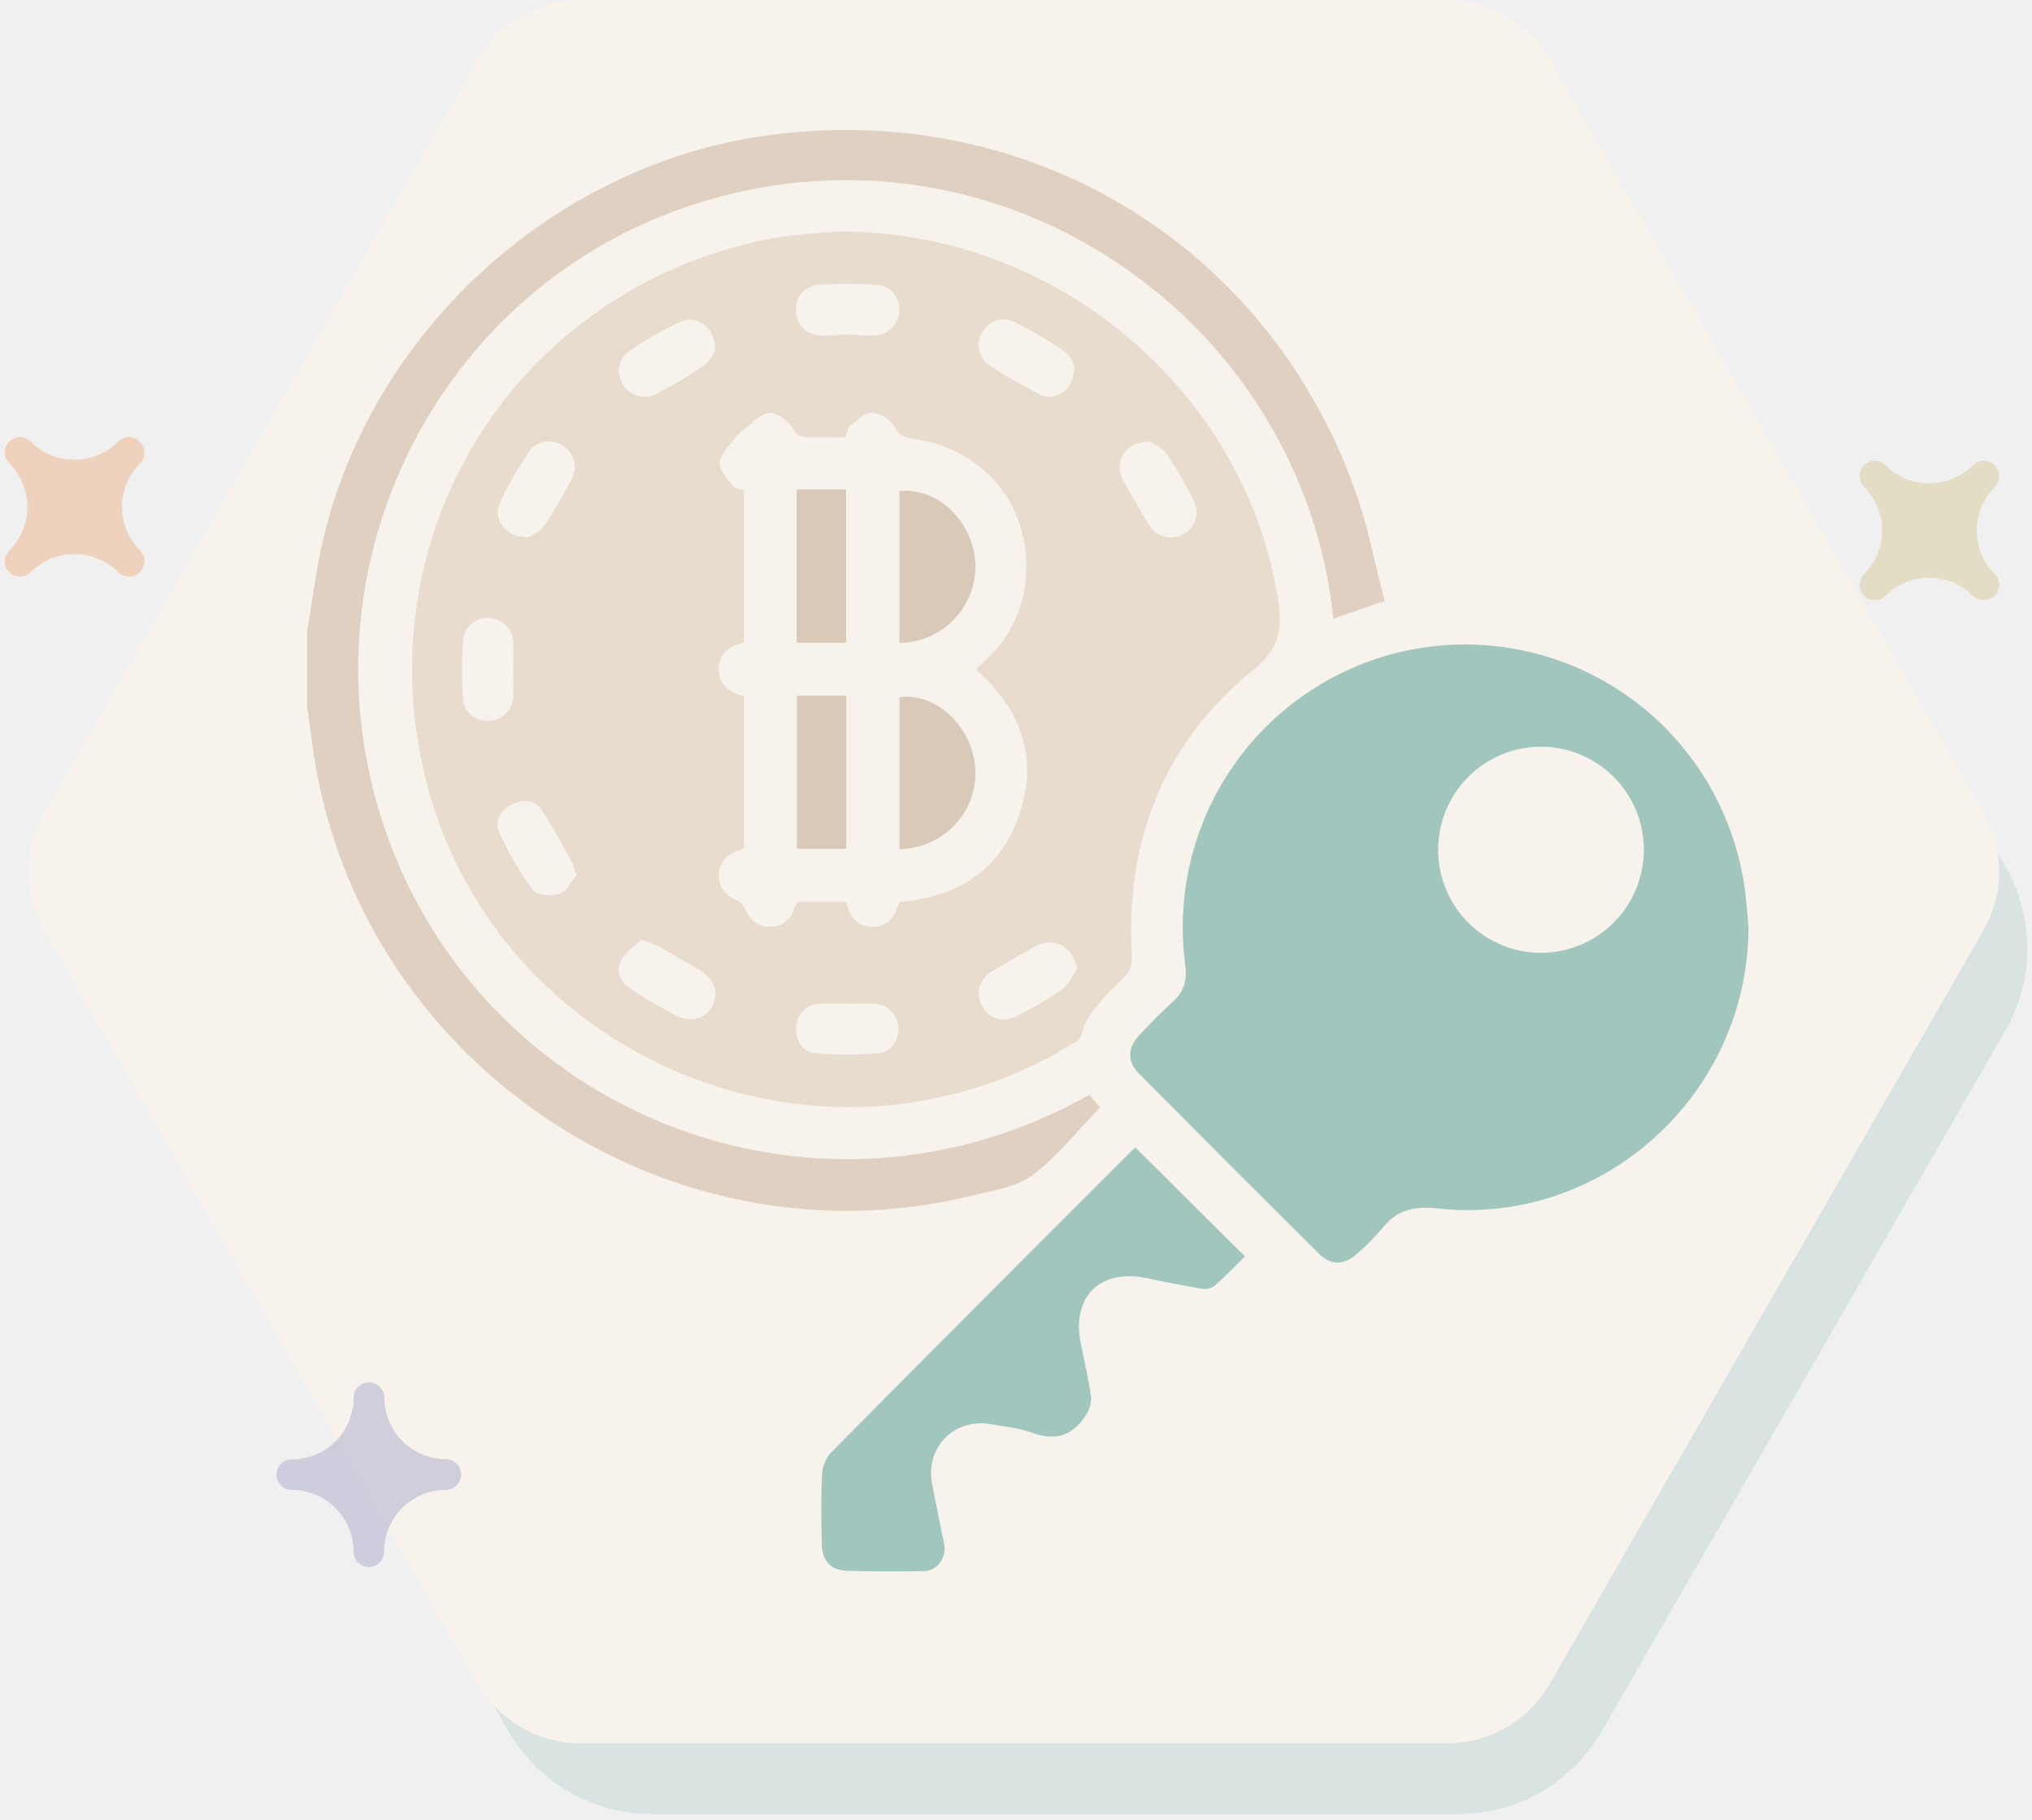
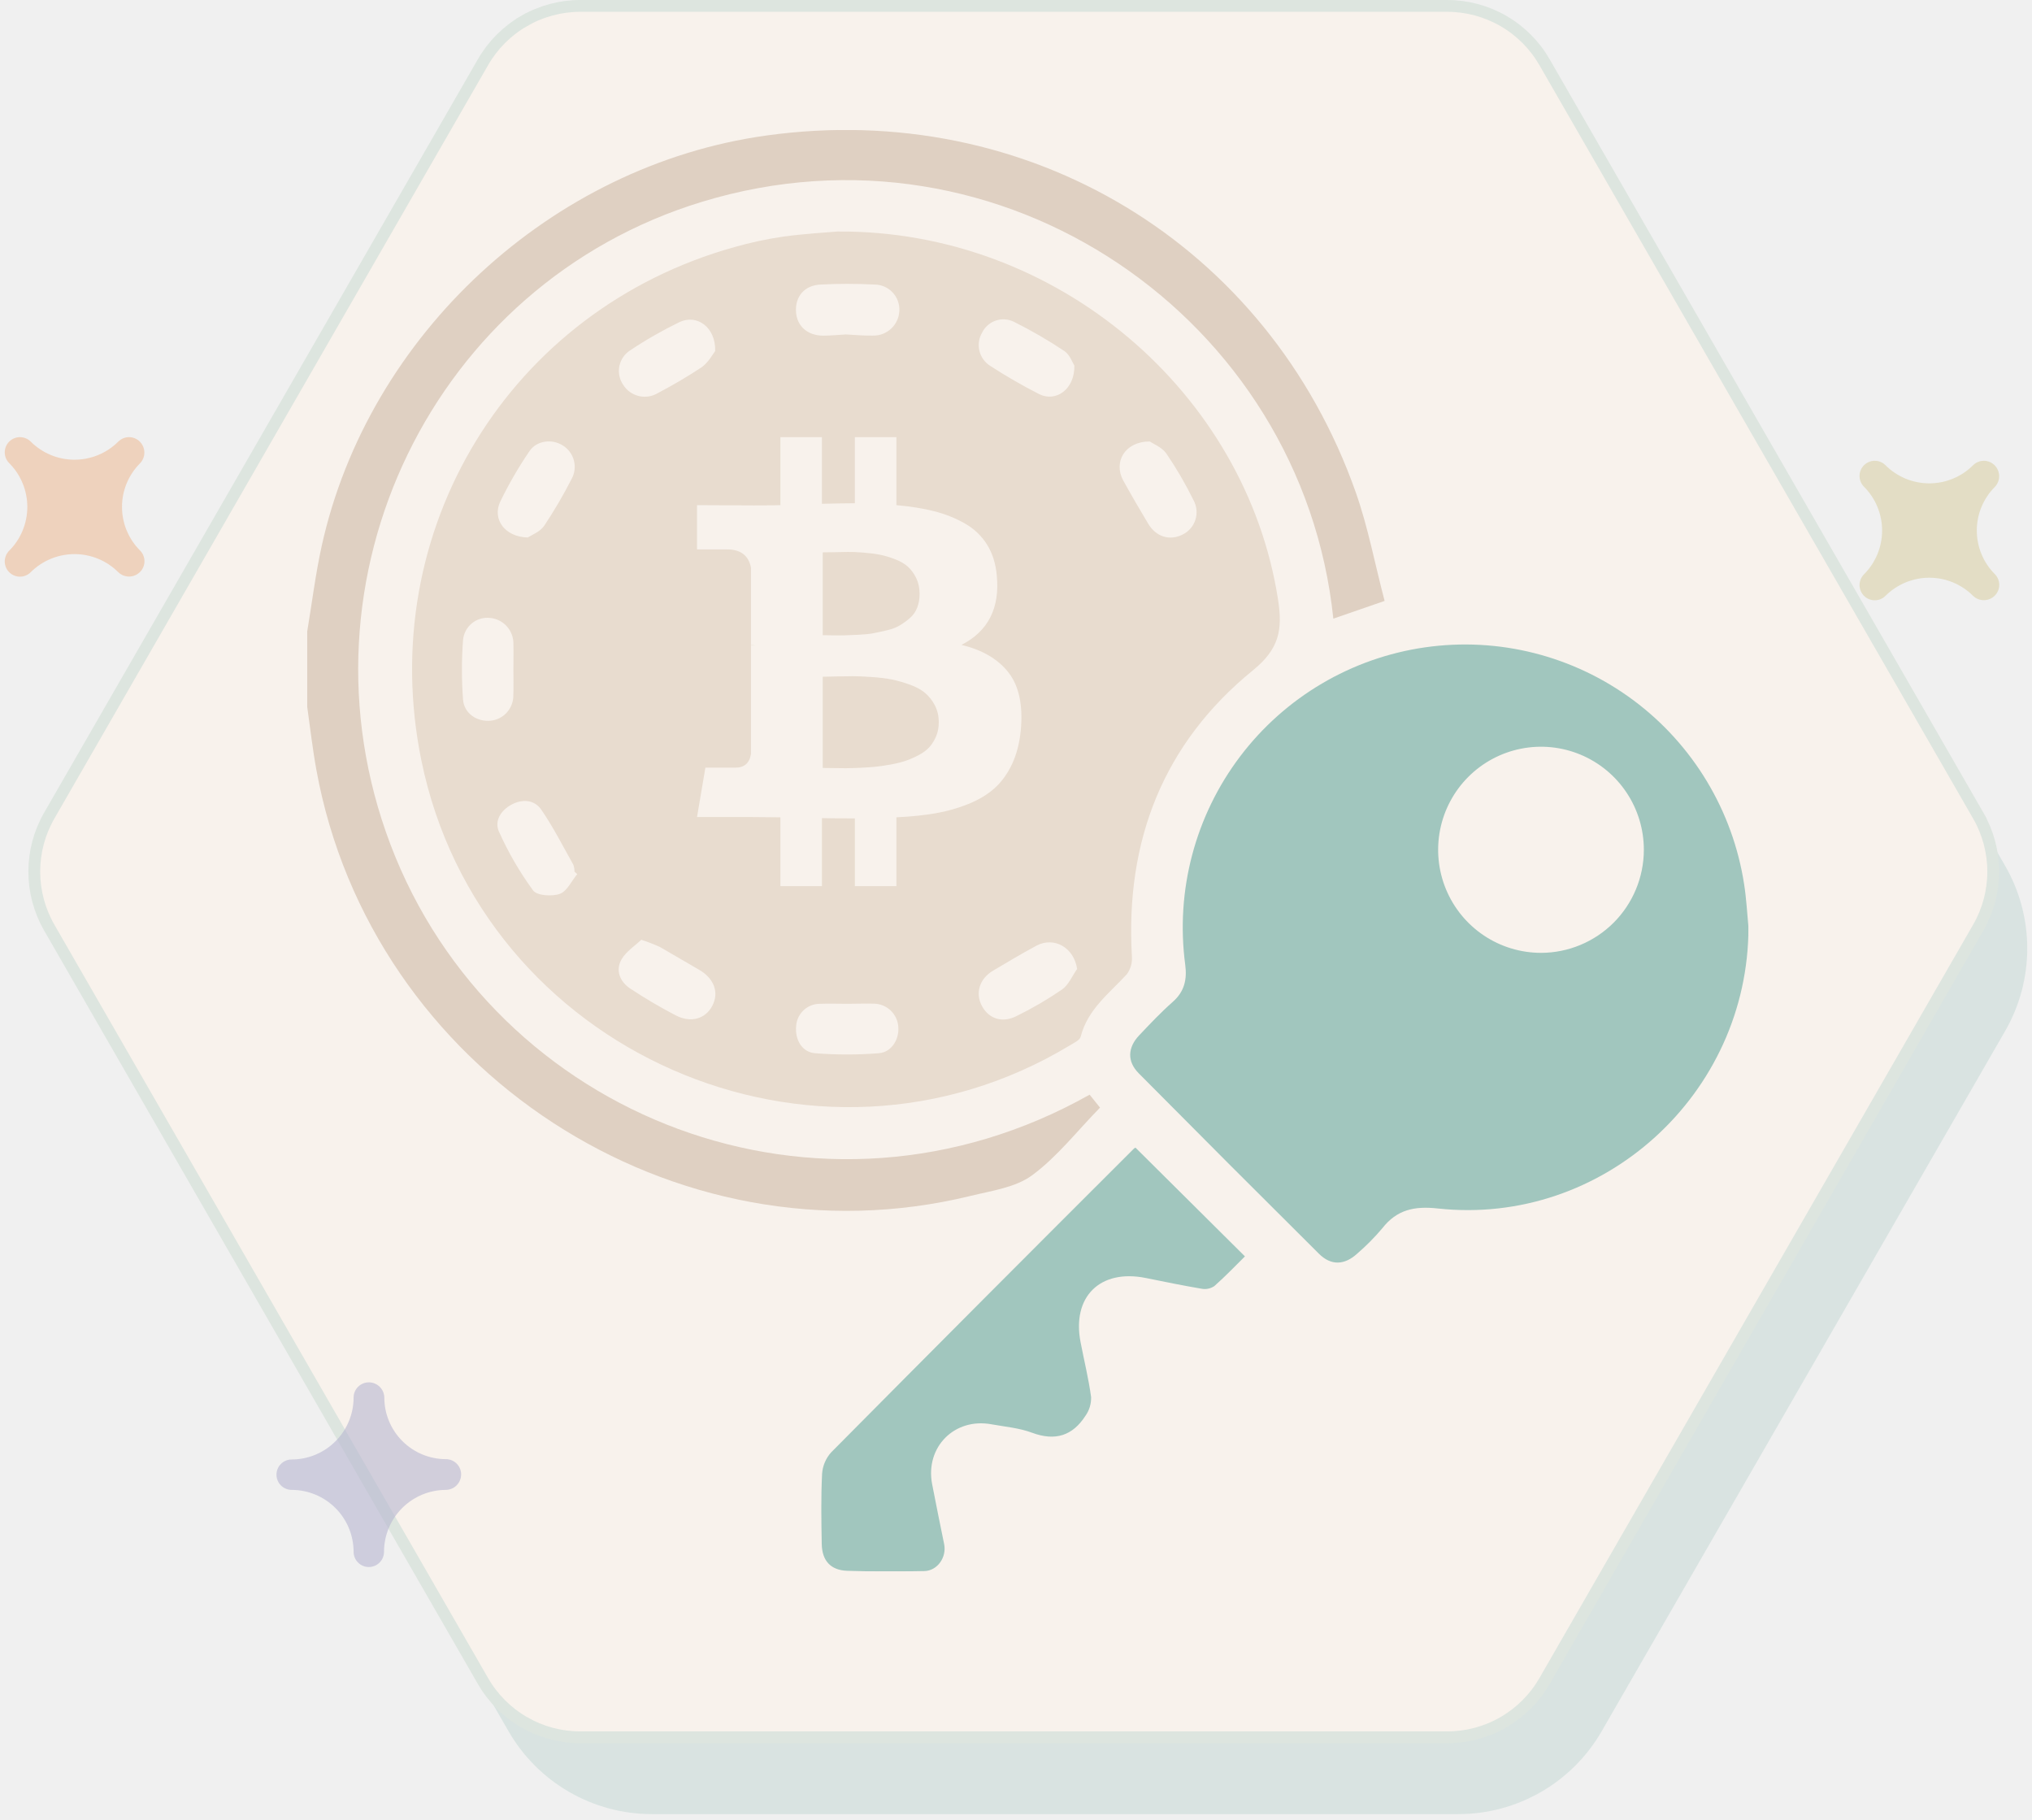
<svg xmlns="http://www.w3.org/2000/svg" width="172" height="154" viewBox="0 0 172 154" fill="none">
-   <path opacity="0.29" d="M123.443 7C125.903 7 128.319 7.648 130.448 8.879C132.578 10.109 134.345 11.879 135.573 14.01L169.729 73.283C170.954 75.409 171.599 77.819 171.599 80.273C171.599 82.727 170.954 85.137 169.729 87.263L135.573 146.536C134.345 148.667 132.578 150.437 130.448 151.667C128.319 152.898 125.903 153.546 123.443 153.546H55.177C52.718 153.546 50.302 152.898 48.172 151.667C46.043 150.437 44.275 148.667 43.047 146.536L8.891 87.263C7.666 85.137 7.021 82.727 7.021 80.273C7.021 77.819 7.666 75.409 8.891 73.283L43.047 14.01C44.275 11.879 46.043 10.109 48.172 8.879C50.302 7.648 52.718 7 55.177 7L123.443 7Z" fill="#A1C6BE" />
-   <path d="M122.502 0C124.259 3.48787e-06 125.986 0.463 127.507 1.343C129.028 2.222 130.291 3.487 131.168 5.01L167.884 68.783C168.758 70.301 169.218 72.021 169.218 73.772C169.218 75.524 168.758 77.244 167.884 78.762L131.168 142.535C130.291 144.058 129.028 145.323 127.507 146.202C125.986 147.082 124.259 147.545 122.502 147.545H49.118C47.361 147.545 45.634 147.082 44.113 146.202C42.592 145.323 41.329 144.058 40.452 142.535L3.736 78.762C2.862 77.244 2.402 75.524 2.402 73.772C2.402 72.021 2.862 70.301 3.736 68.783L40.452 5.01C41.329 3.487 42.592 2.222 44.113 1.343C45.634 0.463 47.361 3.48787e-06 49.118 0L122.502 0Z" fill="#F8F2EC" />
-   <path opacity="0.6" d="M37.746 123.502C36.363 123.5 35.038 122.95 34.06 121.973C33.082 120.995 32.532 119.67 32.531 118.287C32.525 117.943 32.384 117.615 32.138 117.374C31.892 117.134 31.562 116.999 31.218 117C30.877 117 30.549 117.136 30.308 117.377C30.066 117.618 29.931 117.946 29.931 118.287C29.929 119.677 29.377 121.009 28.394 121.991C27.412 122.974 26.079 123.526 24.69 123.528C24.348 123.528 24.021 123.664 23.779 123.905C23.538 124.147 23.402 124.474 23.402 124.816C23.402 125.157 23.538 125.484 23.779 125.726C24.021 125.967 24.348 126.103 24.69 126.103C26.079 126.105 27.412 126.657 28.394 127.64C29.377 128.622 29.929 129.954 29.931 131.344C29.931 131.685 30.067 132.013 30.308 132.254C30.549 132.496 30.877 132.632 31.218 132.632C31.56 132.632 31.887 132.496 32.129 132.254C32.37 132.013 32.506 131.685 32.506 131.344C32.507 129.955 33.06 128.623 34.042 127.64C35.025 126.658 36.356 126.105 37.746 126.103C38.09 126.097 38.418 125.956 38.659 125.71C38.9 125.464 39.034 125.133 39.033 124.789C39.033 124.448 38.897 124.121 38.656 123.879C38.414 123.638 38.087 123.502 37.746 123.502Z" fill="#B8B6D0" />
-   <path opacity="0.6" d="M11.851 46.591C10.875 45.613 10.327 44.286 10.327 42.904C10.327 41.521 10.875 40.195 11.851 39.216C12.091 38.969 12.223 38.637 12.219 38.293C12.216 37.949 12.077 37.62 11.834 37.377C11.714 37.258 11.572 37.163 11.416 37.098C11.26 37.033 11.092 37 10.923 37C10.754 37 10.586 37.033 10.43 37.098C10.274 37.163 10.132 37.258 10.012 37.377C9.029 38.359 7.696 38.91 6.306 38.91C4.917 38.91 3.584 38.359 2.6 37.377C2.359 37.136 2.031 37 1.69 37C1.348 37 1.021 37.136 0.779 37.377C0.538 37.619 0.402 37.946 0.402 38.288C0.402 38.629 0.538 38.957 0.779 39.198C1.761 40.182 2.312 41.515 2.312 42.904C2.312 44.294 1.761 45.627 0.779 46.61C0.538 46.852 0.402 47.179 0.402 47.521C0.402 47.862 0.538 48.19 0.779 48.431C1.021 48.673 1.348 48.809 1.69 48.809C2.031 48.809 2.359 48.673 2.6 48.431C3.584 47.45 4.917 46.899 6.306 46.899C7.696 46.899 9.029 47.45 10.012 48.431C10.26 48.67 10.592 48.802 10.936 48.799C11.28 48.795 11.609 48.657 11.851 48.412C11.971 48.293 12.066 48.151 12.131 47.995C12.196 47.839 12.229 47.671 12.229 47.502C12.229 47.333 12.196 47.165 12.131 47.009C12.066 46.853 11.971 46.711 11.851 46.591Z" fill="#EDBE9B" />
-   <path opacity="0.6" d="M168.852 48.591C167.876 47.612 167.328 46.286 167.328 44.904C167.328 43.521 167.876 42.195 168.852 41.216C169.091 40.969 169.223 40.637 169.22 40.293C169.216 39.949 169.078 39.62 168.833 39.377C168.592 39.136 168.264 39 167.923 39C167.581 39 167.254 39.136 167.012 39.377C166.029 40.359 164.696 40.91 163.306 40.91C161.917 40.91 160.584 40.359 159.6 39.377C159.359 39.136 159.031 39 158.69 39C158.348 39 158.021 39.136 157.779 39.377C157.538 39.619 157.402 39.946 157.402 40.288C157.402 40.629 157.538 40.957 157.779 41.198C158.761 42.182 159.312 43.515 159.312 44.904C159.312 46.294 158.761 47.627 157.779 48.61C157.66 48.73 157.565 48.872 157.5 49.028C157.436 49.184 157.402 49.352 157.402 49.521C157.402 49.69 157.436 49.857 157.5 50.013C157.565 50.17 157.66 50.312 157.779 50.431C157.899 50.551 158.041 50.646 158.197 50.71C158.353 50.775 158.521 50.808 158.69 50.808C158.859 50.808 159.027 50.775 159.183 50.71C159.339 50.646 159.481 50.551 159.6 50.431C160.584 49.45 161.917 48.898 163.306 48.898C164.696 48.898 166.029 49.45 167.012 50.431C167.26 50.67 167.592 50.803 167.936 50.799C168.28 50.796 168.609 50.657 168.852 50.413C169.093 50.172 169.228 49.844 169.228 49.503C169.228 49.161 169.093 48.834 168.852 48.592L168.852 48.591Z" fill="#DAD1A9" />
-   <g clip-path="url(#clip0_6019_10227)">
-     <path d="M26 53.478C26.405 51.056 26.702 48.614 27.23 46.211C31.191 28.299 46.697 13.999 64.844 11.473C86.992 8.386 107.333 20.646 114.758 41.665C115.8 44.616 116.376 47.729 117.201 50.861L112.861 52.362C110.227 26.992 84.801 9.343 59.414 17.083C36.693 24.012 24.527 48.974 33.046 71.465C41.827 94.636 69.489 105.47 92.232 92.652L93.112 93.748C91.203 95.693 89.51 97.889 87.374 99.468C85.966 100.509 83.94 100.784 82.147 101.222C57.1 107.341 31.411 90.606 26.78 65.161C26.456 63.384 26.256 61.594 26 59.788V53.478Z" fill="#DFD0C2" />
-     <path d="M70.894 19.596C89.461 19.46 105.466 33.215 108.181 50.751C108.576 53.303 108.288 54.918 106.061 56.73C98.459 62.914 95.242 71.18 95.811 80.956C95.853 81.489 95.702 82.019 95.387 82.451C93.908 84.072 92.064 85.421 91.478 87.74C91.4 88.044 90.905 88.271 90.565 88.476C69.023 101.488 40.694 89.033 35.664 64.344C31.703 44.905 43.108 26.227 62.168 20.913C63.524 20.526 64.905 20.23 66.301 20.027C68.1 19.778 69.923 19.684 70.894 19.596ZM62.974 58.935V71.799C62.861 71.854 62.745 71.902 62.627 71.945C61.605 72.246 60.912 72.846 60.857 73.975C60.796 75.158 61.436 75.829 62.475 76.245C62.757 76.411 62.973 76.67 63.087 76.977C63.492 77.866 64.129 78.443 65.116 78.446C65.586 78.47 66.05 78.331 66.43 78.054C66.811 77.777 67.085 77.377 67.207 76.922C67.285 76.725 67.372 76.533 67.469 76.345H71.648C71.881 77.548 72.502 78.362 73.716 78.436C75.133 78.527 75.79 77.584 76.114 76.345C80.969 75.966 84.581 73.735 86.222 69.104C87.953 64.24 86.493 60.07 82.6 56.656C82.924 56.332 83.218 56.082 83.5 55.81C85.332 54.124 86.5 51.835 86.791 49.36C87.503 43.099 83.49 37.969 77.247 37.132C76.535 37.035 76.104 36.863 75.726 36.107C75.516 35.784 75.238 35.512 74.91 35.31C74.583 35.108 74.215 34.982 73.832 34.94C73.224 34.917 72.538 35.589 71.978 36.03C71.742 36.221 71.696 36.656 71.55 37.002C70.46 37.002 69.411 36.977 68.366 37.002C67.744 37.022 67.456 36.831 67.091 36.24C66.725 35.65 65.835 34.943 65.171 34.943C64.508 34.943 63.812 35.705 63.171 36.185C62.759 36.485 62.392 36.842 62.081 37.246C61.624 37.855 60.935 38.52 60.925 39.172C60.915 39.824 61.572 40.514 62.032 41.117C62.213 41.354 62.653 41.393 62.967 41.519V54.373C61.728 54.697 60.783 55.307 60.841 56.76C60.912 58.096 61.831 58.627 62.977 58.935H62.974ZM71.599 28.306C72.366 28.341 73.13 28.426 73.894 28.403C74.467 28.416 75.023 28.203 75.441 27.809C75.859 27.415 76.105 26.873 76.127 26.299C76.14 26.015 76.096 25.732 75.997 25.465C75.899 25.199 75.748 24.955 75.553 24.748C75.359 24.542 75.125 24.377 74.865 24.262C74.606 24.148 74.326 24.087 74.043 24.084C72.515 24.009 70.981 24.003 69.453 24.084C68.081 24.152 67.298 25.105 67.379 26.399C67.453 27.596 68.35 28.403 69.667 28.41C70.314 28.41 70.958 28.341 71.602 28.306H71.599ZM54.284 79.539C53.753 80.051 52.989 80.531 52.601 81.219C52.08 82.136 52.481 83.086 53.322 83.654C54.563 84.478 55.847 85.236 57.167 85.924C58.462 86.611 59.715 86.248 60.297 85.126C60.88 84.004 60.453 82.824 59.184 82.084C58.071 81.436 56.964 80.787 55.837 80.139C55.331 79.913 54.814 79.714 54.287 79.542L54.284 79.539ZM60.537 29.713C60.592 27.693 58.99 26.564 57.517 27.262C56.067 27.966 54.666 28.769 53.326 29.664C53.095 29.814 52.897 30.009 52.743 30.236C52.588 30.463 52.481 30.72 52.426 30.989C52.372 31.259 52.372 31.537 52.426 31.807C52.481 32.077 52.589 32.333 52.743 32.56C52.893 32.801 53.089 33.011 53.319 33.176C53.55 33.342 53.811 33.46 54.087 33.524C54.364 33.588 54.65 33.597 54.93 33.55C55.209 33.503 55.477 33.401 55.718 33.251C56.967 32.597 58.184 31.88 59.362 31.104C59.948 30.705 60.313 30.005 60.537 29.713ZM44.678 45.492C44.959 45.3 45.694 45.031 46.063 44.503C46.91 43.229 47.684 41.908 48.38 40.547C48.648 40.064 48.718 39.496 48.575 38.964C48.433 38.431 48.089 37.974 47.617 37.69C46.71 37.129 45.422 37.278 44.807 38.199C43.879 39.563 43.052 40.993 42.335 42.479C41.661 43.932 42.713 45.449 44.678 45.492ZM43.458 56.685C43.458 55.959 43.477 55.232 43.458 54.506C43.467 53.956 43.269 53.423 42.902 53.014C42.535 52.605 42.027 52.35 41.48 52.301C41.208 52.27 40.932 52.295 40.67 52.372C40.407 52.449 40.162 52.578 39.949 52.751C39.737 52.924 39.56 53.137 39.431 53.379C39.302 53.621 39.221 53.886 39.195 54.159C39.069 55.846 39.069 57.54 39.195 59.227C39.292 60.408 40.409 61.118 41.548 60.998C42.073 60.941 42.558 60.691 42.91 60.296C43.261 59.901 43.454 59.39 43.451 58.861C43.48 58.138 43.458 57.411 43.458 56.685ZM91.173 82.013C90.915 80.21 89.231 79.241 87.73 80.042C86.487 80.706 85.276 81.436 84.063 82.153C82.904 82.834 82.529 84.066 83.121 85.155C83.713 86.245 84.853 86.601 86.034 86.005C87.373 85.349 88.662 84.597 89.892 83.754C90.455 83.362 90.756 82.603 91.173 82.013ZM90.94 30.945C90.788 30.712 90.565 30.024 90.092 29.71C88.72 28.796 87.292 27.968 85.817 27.233C85.339 26.998 84.787 26.964 84.284 27.136C83.78 27.309 83.365 27.675 83.131 28.153C82.861 28.613 82.778 29.158 82.899 29.677C83.019 30.196 83.334 30.649 83.778 30.942C85.127 31.82 86.522 32.625 87.956 33.355C89.377 34.071 90.979 32.949 90.94 30.945ZM97.32 37.366C95.203 37.366 94.225 39.117 95.077 40.667C95.756 41.902 96.468 43.121 97.193 44.331C97.857 45.443 99.028 45.796 100.106 45.242C100.361 45.117 100.588 44.942 100.774 44.727C100.96 44.512 101.1 44.261 101.186 43.99C101.272 43.719 101.303 43.434 101.276 43.15C101.249 42.867 101.165 42.593 101.029 42.343C100.354 40.968 99.583 39.643 98.721 38.377C98.339 37.846 97.608 37.563 97.32 37.366ZM71.706 84.961C70.942 84.961 70.178 84.931 69.414 84.961C68.906 84.956 68.414 85.144 68.038 85.489C67.663 85.833 67.432 86.307 67.392 86.815C67.269 87.97 67.871 89.053 68.987 89.144C70.785 89.285 72.591 89.285 74.389 89.144C75.454 89.062 76.111 87.993 76.04 86.948C76.014 86.418 75.79 85.918 75.411 85.547C75.032 85.176 74.527 84.963 73.997 84.951C73.237 84.928 72.47 84.961 71.706 84.961ZM48.863 73.984L48.63 73.78C48.63 73.579 48.597 73.38 48.532 73.19C47.646 71.621 46.83 69.999 45.811 68.521C45.241 67.694 44.231 67.6 43.302 68.099C42.373 68.599 41.827 69.503 42.244 70.408C43.028 72.157 43.993 73.819 45.124 75.366C45.448 75.813 46.743 75.891 47.39 75.654C48.005 75.427 48.38 74.555 48.863 73.984Z" fill="#E8DCCF" />
-     <path d="M148 78.479C148 92.581 135.701 103.81 121.687 102.283C119.729 102.069 118.237 102.38 117.004 103.962C116.352 104.734 115.64 105.453 114.874 106.112C113.809 107.085 112.667 107.14 111.638 106.112C106.537 101.043 101.455 95.954 96.391 90.846C95.394 89.844 95.442 88.664 96.433 87.623C97.355 86.65 98.271 85.677 99.265 84.802C100.258 83.926 100.491 82.905 100.323 81.644C99.494 75.391 101.162 69.063 104.963 64.035C108.764 59.007 114.393 55.685 120.625 54.791C126.857 53.896 133.189 55.502 138.247 59.258C143.304 63.015 146.677 68.619 147.634 74.853C147.825 76.06 147.883 77.272 148 78.479ZM139.145 71.942C139.148 70.216 138.64 68.527 137.685 67.091C136.73 65.654 135.371 64.533 133.78 63.871C132.189 63.208 130.438 63.034 128.748 63.369C127.058 63.704 125.505 64.534 124.286 65.754C123.067 66.974 122.237 68.529 121.9 70.222C121.564 71.915 121.736 73.669 122.395 75.264C123.055 76.859 124.172 78.222 125.605 79.18C127.038 80.138 128.722 80.649 130.445 80.648C132.749 80.644 134.958 79.725 136.589 78.094C138.219 76.462 139.138 74.25 139.145 71.942Z" fill="#A1C6BE" />
-     <path d="M105.378 106.339C104.579 107.127 103.721 108.032 102.789 108.852C102.475 109.066 102.091 109.147 101.718 109.079C100.129 108.81 98.549 108.483 96.97 108.165C93.112 107.393 90.714 109.76 91.468 113.616C91.766 115.162 92.147 116.696 92.358 118.253C92.373 118.811 92.209 119.359 91.889 119.816C90.798 121.521 89.322 121.995 87.358 121.265C86.276 120.86 85.092 120.762 83.93 120.552C80.803 119.974 78.311 122.468 78.897 125.597C79.221 127.303 79.577 129.002 79.92 130.704C80.14 131.807 79.35 132.948 78.243 132.974C76.065 133.016 73.884 133.026 71.706 132.951C70.304 132.9 69.583 132.092 69.557 130.682C69.521 128.7 69.489 126.716 69.586 124.738C69.633 124.064 69.904 123.426 70.356 122.925C78.862 114.345 87.39 105.789 95.941 97.257C95.989 97.204 96.049 97.163 96.115 97.137L105.378 106.339Z" fill="#A1C6BE" />
-     <path d="M76.131 71.877V59.004C79.193 58.605 82.241 61.422 82.539 64.882C82.869 68.579 80.002 71.763 76.131 71.877Z" fill="#D9C9B9" />
-     <path d="M76.131 54.415V41.558C79.367 41.234 82.377 44.126 82.559 47.687C82.591 48.555 82.449 49.421 82.141 50.233C81.834 51.045 81.366 51.787 80.766 52.414C80.167 53.042 79.448 53.542 78.651 53.886C77.855 54.23 76.998 54.41 76.131 54.415Z" fill="#D9C9B9" />
-     <path d="M67.457 58.874H71.629V71.844H67.457V58.874Z" fill="#D9C9B9" />
-     <path d="M67.439 41.432H71.618V54.402H67.439V41.432Z" fill="#D9C9B9" />
+   <g clip-path="url(#clip0_439_5108)">
+     <path opacity="0.29" d="M123.443 7C125.903 7 128.319 7.648 130.448 8.879C132.578 10.109 134.345 11.879 135.573 14.01L169.729 73.283C170.954 75.409 171.599 77.819 171.599 80.273C171.599 82.727 170.954 85.137 169.729 87.263L135.573 146.536C134.345 148.667 132.578 150.437 130.448 151.667C128.319 152.898 125.903 153.546 123.443 153.546H55.177C52.718 153.546 50.302 152.898 48.172 151.667C46.043 150.437 44.275 148.667 43.047 146.536L8.891 87.263C7.666 85.137 7.021 82.727 7.021 80.273C7.021 77.819 7.666 75.409 8.891 73.283L43.047 14.01C44.275 11.879 46.043 10.109 48.172 8.879C50.302 7.648 52.718 7 55.177 7H123.443Z" fill="#A1C6BE" />
+     <path d="M127.257 145.769L127.257 145.769C125.812 146.605 124.171 147.045 122.502 147.045H49.118C47.449 147.045 45.809 146.605 44.364 145.769L44.363 145.769C42.918 144.934 41.718 143.732 40.885 142.286L4.169 78.513C3.339 77.071 2.902 75.436 2.902 73.772C2.902 72.109 3.339 70.474 4.169 69.032L40.885 5.26C40.885 5.259 40.885 5.259 40.885 5.259C41.718 3.813 42.918 2.611 44.363 1.776L44.113 1.343L44.363 1.776C45.809 0.94 47.449 0.5 49.118 0.5H122.502C124.171 0.5 125.812 0.94 127.257 1.775C128.702 2.611 129.902 3.813 130.735 5.26L167.451 69.032L167.884 68.783L167.451 69.032C168.281 70.474 168.718 72.109 168.718 73.772C168.718 75.436 168.281 77.071 167.451 78.513L167.884 78.762L167.451 78.513L130.735 142.286C129.902 143.732 128.702 144.934 127.257 145.769Z" fill="#F8F2EC" stroke="#DDE5DF" />
+     <path opacity="0.6" d="M37.746 123.502C36.363 123.5 35.038 122.95 34.06 121.973C33.082 120.995 32.532 119.67 32.531 118.287C32.525 117.943 32.384 117.615 32.138 117.374C31.892 117.134 31.562 116.999 31.218 117C30.877 117 30.549 117.136 30.308 117.377C30.066 117.618 29.931 117.946 29.931 118.287C29.929 119.677 29.377 121.009 28.394 121.991C27.412 122.974 26.079 123.526 24.69 123.528C24.348 123.528 24.021 123.664 23.779 123.905C23.538 124.147 23.402 124.474 23.402 124.816C23.402 125.157 23.538 125.484 23.779 125.726C24.021 125.967 24.348 126.103 24.69 126.103C26.079 126.105 27.412 126.657 28.394 127.64C29.377 128.622 29.929 129.954 29.931 131.344C29.931 131.685 30.067 132.013 30.308 132.254C30.549 132.496 30.877 132.632 31.218 132.632C31.56 132.632 31.887 132.496 32.129 132.254C32.37 132.013 32.506 131.685 32.506 131.344C32.507 129.955 33.06 128.623 34.042 127.64C35.025 126.658 36.356 126.105 37.746 126.103C38.09 126.097 38.418 125.956 38.659 125.71C38.9 125.464 39.034 125.133 39.033 124.789C39.033 124.448 38.897 124.121 38.656 123.879C38.414 123.638 38.087 123.502 37.746 123.502Z" fill="#B8B6D0" />
+     <path opacity="0.6" d="M11.851 46.591C10.875 45.613 10.327 44.286 10.327 42.904C10.327 41.521 10.875 40.195 11.851 39.216C12.091 38.969 12.223 38.637 12.219 38.293C12.216 37.949 12.077 37.62 11.834 37.377C11.714 37.258 11.572 37.163 11.416 37.098C11.26 37.033 11.092 37 10.923 37C10.754 37 10.586 37.033 10.43 37.098C10.274 37.163 10.132 37.258 10.012 37.377C9.029 38.359 7.696 38.91 6.306 38.91C4.917 38.91 3.584 38.359 2.6 37.377C2.359 37.136 2.031 37 1.69 37C1.348 37 1.021 37.136 0.779 37.377C0.538 37.619 0.402 37.946 0.402 38.288C0.402 38.629 0.538 38.957 0.779 39.198C1.761 40.182 2.312 41.515 2.312 42.904C2.312 44.294 1.761 45.627 0.779 46.61C0.538 46.852 0.402 47.179 0.402 47.521C0.402 47.862 0.538 48.19 0.779 48.431C1.021 48.673 1.348 48.809 1.69 48.809C2.031 48.809 2.359 48.673 2.6 48.431C3.584 47.45 4.917 46.899 6.306 46.899C7.696 46.899 9.029 47.45 10.012 48.431C10.26 48.67 10.592 48.802 10.936 48.799C11.28 48.795 11.609 48.657 11.851 48.412C11.971 48.293 12.066 48.151 12.131 47.995C12.196 47.839 12.229 47.671 12.229 47.502C12.229 47.333 12.196 47.165 12.131 47.009C12.066 46.853 11.971 46.711 11.851 46.591Z" fill="#EDBE9B" />
+     <path opacity="0.6" d="M168.852 48.591C167.876 47.612 167.328 46.286 167.328 44.904C167.328 43.521 167.876 42.195 168.852 41.216C169.091 40.969 169.223 40.637 169.22 40.293C169.216 39.949 169.078 39.62 168.833 39.377C168.592 39.136 168.264 39 167.923 39C167.581 39 167.254 39.136 167.012 39.377C166.029 40.359 164.696 40.91 163.306 40.91C161.917 40.91 160.584 40.359 159.6 39.377C159.359 39.136 159.031 39 158.69 39C158.348 39 158.021 39.136 157.779 39.377C157.538 39.619 157.402 39.946 157.402 40.288C157.402 40.629 157.538 40.957 157.779 41.198C158.761 42.182 159.312 43.515 159.312 44.904C159.312 46.294 158.761 47.627 157.779 48.61C157.66 48.73 157.565 48.872 157.5 49.028C157.436 49.184 157.402 49.352 157.402 49.521C157.402 49.69 157.436 49.857 157.5 50.013C157.565 50.17 157.66 50.312 157.779 50.431C157.899 50.551 158.041 50.646 158.197 50.71C158.353 50.775 158.521 50.808 158.69 50.808C158.859 50.808 159.027 50.775 159.183 50.71C159.339 50.646 159.481 50.551 159.6 50.431C160.584 49.45 161.917 48.898 163.306 48.898C164.696 48.898 166.029 49.45 167.012 50.431C167.26 50.67 167.592 50.803 167.936 50.799C168.28 50.796 168.609 50.657 168.852 50.413C169.093 50.172 169.228 49.844 169.228 49.503C169.228 49.161 169.093 48.833 168.852 48.591Z" fill="#DAD1A9" />
+     <mask id="mask0_439_5108" style="mask-type:luminance" maskUnits="userSpaceOnUse" x="26" y="11" width="122" height="122">
+       <path d="M148 11H26V133H148V11Z" fill="white" />
+     </mask>
+     <g mask="url(#mask0_439_5108)">
+       <path d="M26 53.478C26.405 51.056 26.702 48.614 27.23 46.211C31.191 28.299 46.697 13.999 64.844 11.473C86.992 8.386 107.333 20.646 114.758 41.665C115.8 44.616 116.376 47.729 117.201 50.861L112.861 52.362C110.227 26.992 84.801 9.343 59.414 17.083C36.693 24.012 24.527 48.974 33.046 71.465C41.827 94.636 69.489 105.47 92.232 92.652L93.112 93.748C91.203 95.693 89.51 97.889 87.374 99.468C85.966 100.509 83.94 100.784 82.147 101.222C57.1 107.341 31.411 90.606 26.78 65.161C26.456 63.384 26.256 61.594 26 59.788V53.478Z" fill="#DFD0C2" />
+       <path d="M70.894 19.596C89.461 19.46 105.466 33.215 108.181 50.751C108.576 53.303 108.288 54.918 106.061 56.73C98.459 62.914 95.242 71.18 95.811 80.956C95.853 81.489 95.702 82.019 95.387 82.451C93.908 84.072 92.064 85.421 91.478 87.74C91.4 88.044 90.905 88.271 90.565 88.476C69.023 101.488 40.694 89.033 35.664 64.344C31.703 44.905 43.108 26.227 62.168 20.913C63.524 20.526 64.905 20.23 66.301 20.027C68.1 19.778 69.923 19.684 70.894 19.596ZM62.974 58.935V71.799C62.861 71.854 62.745 71.902 62.627 71.945C61.605 72.246 60.912 72.846 60.857 73.975C60.796 75.158 61.436 75.829 62.475 76.245C62.757 76.411 62.973 76.67 63.087 76.977C63.492 77.866 64.129 78.443 65.116 78.446C65.586 78.47 66.05 78.331 66.43 78.054C66.811 77.777 67.085 77.377 67.207 76.922C67.285 76.725 67.372 76.533 67.469 76.345H71.648C71.881 77.548 72.502 78.362 73.716 78.436C75.133 78.527 75.79 77.584 76.114 76.345C80.969 75.966 84.581 73.735 86.222 69.104C87.953 64.24 86.493 60.07 82.6 56.656C82.924 56.332 83.218 56.082 83.5 55.81C85.332 54.124 86.5 51.835 86.791 49.36C87.503 43.099 83.49 37.969 77.247 37.132C76.535 37.035 76.104 36.863 75.726 36.107C75.516 35.784 75.238 35.512 74.91 35.31C74.583 35.108 74.215 34.982 73.832 34.94C73.224 34.917 72.538 35.589 71.978 36.03C71.742 36.221 71.696 36.656 71.55 37.002C70.46 37.002 69.411 36.977 68.366 37.002C67.744 37.022 67.456 36.831 67.091 36.24C66.725 35.65 65.835 34.943 65.171 34.943C64.508 34.943 63.812 35.705 63.171 36.185C62.759 36.485 62.392 36.842 62.081 37.246C61.624 37.855 60.935 38.52 60.925 39.172C60.915 39.824 61.572 40.514 62.032 41.117C62.213 41.354 62.653 41.393 62.967 41.519V54.373C61.728 54.697 60.783 55.307 60.841 56.76C60.912 58.096 61.831 58.627 62.977 58.935H62.974ZM71.599 28.306C72.366 28.341 73.13 28.426 73.894 28.403C74.467 28.416 75.023 28.203 75.441 27.809C75.859 27.415 76.105 26.873 76.127 26.299C76.14 26.015 76.096 25.732 75.997 25.465C75.899 25.199 75.748 24.955 75.553 24.748C75.359 24.542 75.125 24.377 74.865 24.262C74.606 24.148 74.326 24.087 74.043 24.084C72.515 24.009 70.981 24.003 69.453 24.084C68.081 24.152 67.298 25.105 67.379 26.399C67.453 27.596 68.35 28.403 69.667 28.41C70.314 28.41 70.958 28.341 71.602 28.306H71.599ZM54.284 79.539C53.753 80.051 52.989 80.531 52.601 81.219C52.08 82.136 52.481 83.086 53.322 83.654C54.563 84.478 55.847 85.236 57.167 85.924C58.462 86.611 59.715 86.248 60.297 85.126C60.88 84.004 60.453 82.824 59.184 82.084C58.071 81.436 56.964 80.787 55.837 80.139C55.331 79.913 54.814 79.714 54.287 79.542L54.284 79.539ZM60.537 29.713C60.592 27.693 58.99 26.564 57.517 27.262C56.067 27.966 54.666 28.769 53.326 29.664C53.095 29.814 52.897 30.009 52.743 30.236C52.588 30.463 52.481 30.72 52.426 30.989C52.372 31.259 52.372 31.537 52.426 31.807C52.481 32.077 52.589 32.333 52.743 32.56C52.893 32.801 53.089 33.011 53.319 33.176C53.55 33.342 53.811 33.46 54.087 33.524C54.364 33.588 54.65 33.597 54.93 33.55C55.209 33.503 55.477 33.401 55.718 33.251C56.967 32.597 58.184 31.88 59.362 31.104C59.948 30.705 60.313 30.005 60.537 29.713ZM44.678 45.492C44.959 45.3 45.694 45.031 46.063 44.503C46.91 43.229 47.684 41.908 48.38 40.547C48.648 40.064 48.718 39.496 48.575 38.964C48.433 38.431 48.089 37.974 47.617 37.69C46.71 37.129 45.422 37.278 44.807 38.199C43.879 39.563 43.052 40.993 42.335 42.479C41.661 43.932 42.713 45.449 44.678 45.492ZM43.458 56.685C43.458 55.959 43.477 55.232 43.458 54.506C43.467 53.956 43.269 53.423 42.902 53.014C42.535 52.605 42.027 52.35 41.48 52.301C41.208 52.27 40.932 52.295 40.67 52.372C40.407 52.449 40.162 52.578 39.949 52.751C39.737 52.924 39.56 53.137 39.431 53.379C39.302 53.621 39.221 53.886 39.195 54.159C39.069 55.846 39.069 57.54 39.195 59.227C39.292 60.408 40.409 61.118 41.548 60.998C42.073 60.941 42.558 60.691 42.91 60.296C43.261 59.901 43.454 59.39 43.451 58.861C43.48 58.138 43.458 57.411 43.458 56.685ZM91.173 82.013C90.915 80.21 89.231 79.241 87.73 80.042C86.487 80.706 85.276 81.436 84.063 82.153C82.904 82.834 82.529 84.066 83.121 85.155C83.713 86.245 84.853 86.601 86.034 86.005C87.373 85.349 88.662 84.597 89.892 83.754C90.455 83.362 90.756 82.603 91.173 82.013ZM90.94 30.945C90.788 30.712 90.565 30.024 90.092 29.71C88.72 28.796 87.292 27.968 85.817 27.233C85.339 26.998 84.787 26.964 84.284 27.136C83.78 27.309 83.365 27.675 83.131 28.153C82.861 28.613 82.778 29.158 82.899 29.677C83.019 30.196 83.334 30.649 83.778 30.942C85.127 31.82 86.522 32.625 87.956 33.355C89.377 34.071 90.979 32.949 90.94 30.945ZM97.32 37.366C95.203 37.366 94.225 39.117 95.077 40.667C95.756 41.902 96.468 43.121 97.193 44.331C97.857 45.443 99.028 45.796 100.106 45.242C100.361 45.117 100.588 44.942 100.774 44.727C100.96 44.512 101.1 44.261 101.186 43.99C101.272 43.719 101.303 43.434 101.276 43.15C101.249 42.867 101.165 42.593 101.029 42.343C100.354 40.968 99.583 39.643 98.721 38.377C98.339 37.846 97.608 37.563 97.32 37.366ZM71.706 84.961C70.942 84.961 70.178 84.931 69.414 84.961C68.906 84.956 68.414 85.144 68.038 85.489C67.663 85.833 67.432 86.307 67.392 86.815C67.269 87.97 67.871 89.053 68.987 89.144C70.785 89.285 72.591 89.285 74.389 89.144C75.454 89.062 76.111 87.993 76.04 86.948C76.014 86.418 75.79 85.918 75.411 85.547C75.032 85.176 74.527 84.963 73.997 84.951C73.237 84.928 72.47 84.961 71.706 84.961ZM48.863 73.984L48.63 73.78C48.63 73.579 48.597 73.38 48.532 73.19C47.646 71.621 46.83 69.999 45.811 68.521C45.241 67.694 44.231 67.6 43.302 68.099C42.373 68.599 41.827 69.503 42.244 70.408C43.028 72.157 43.993 73.819 45.124 75.366C45.448 75.813 46.743 75.891 47.39 75.654C48.005 75.427 48.38 74.555 48.863 73.984Z" fill="#E8DCCF" />
+       <path d="M148 78.479C148 92.581 135.701 103.81 121.687 102.283C119.729 102.069 118.237 102.38 117.004 103.962C116.352 104.734 115.64 105.453 114.874 106.112C113.809 107.085 112.667 107.14 111.638 106.112C106.537 101.043 101.455 95.954 96.391 90.846C95.394 89.844 95.442 88.664 96.433 87.623C97.355 86.65 98.271 85.677 99.265 84.802C100.258 83.926 100.491 82.905 100.323 81.643C99.494 75.391 101.162 69.063 104.963 64.035C108.764 59.007 114.393 55.685 120.625 54.791C126.857 53.896 133.189 55.502 138.247 59.258C143.304 63.015 146.677 68.619 147.634 74.853C147.825 76.06 147.883 77.272 148 78.479ZM139.145 71.942C139.148 70.215 138.64 68.527 137.685 67.09C136.73 65.654 135.371 64.533 133.78 63.871C132.189 63.208 130.438 63.033 128.748 63.369C127.058 63.704 125.505 64.534 124.286 65.754C123.067 66.974 122.237 68.529 121.9 70.222C121.564 71.915 121.736 73.669 122.395 75.264C123.055 76.859 124.172 78.222 125.605 79.18C127.038 80.138 128.722 80.649 130.445 80.648C132.749 80.644 134.958 79.725 136.589 78.094C138.219 76.462 139.138 74.25 139.145 71.942Z" fill="#A1C6BE" />
+       <path d="M105.378 106.339C104.579 107.127 103.721 108.032 102.789 108.852C102.475 109.066 102.091 109.147 101.718 109.079C100.129 108.81 98.549 108.483 96.97 108.165C93.112 107.393 90.714 109.76 91.468 113.616C91.766 115.162 92.147 116.696 92.358 118.253C92.373 118.811 92.209 119.359 91.889 119.816C90.798 121.521 89.322 121.995 87.358 121.265C86.276 120.86 85.092 120.762 83.93 120.552C80.803 119.974 78.311 122.468 78.897 125.597C79.221 127.303 79.577 129.002 79.92 130.704C80.14 131.807 79.35 132.948 78.243 132.974C76.065 133.016 73.884 133.026 71.706 132.951C70.304 132.9 69.583 132.092 69.557 130.682C69.521 128.7 69.489 126.716 69.586 124.738C69.633 124.064 69.904 123.426 70.356 122.925C78.862 114.345 87.39 105.789 95.941 97.257C95.989 97.204 96.049 97.163 96.115 97.137L105.378 106.339Z" fill="#A1C6BE" />
+       <path d="M76.131 71.877V59.004C79.193 58.605 82.241 61.422 82.539 64.882C82.869 68.579 80.002 71.763 76.131 71.877Z" fill="#D9C9B9" />
+       <path d="M76.131 54.415V41.558C79.367 41.234 82.377 44.126 82.559 47.687C82.591 48.555 82.449 49.421 82.141 50.233C81.834 51.045 81.366 51.787 80.766 52.414C80.167 53.042 79.448 53.542 78.651 53.886C77.855 54.23 76.998 54.41 76.131 54.415Z" fill="#D9C9B9" />
+       <path d="M67.457 58.874H71.629V71.844H67.457V58.874Z" fill="#D9C9B9" />
+       <path d="M67.439 41.432H71.618V54.402H67.439V41.432Z" fill="#D9C9B9" />
+     </g>
+     <path d="M58 75.028V36.212L59 34.221H68H74.5C76 34.221 78 33.724 79.5 34.221C81 34.719 84 36.212 87 38.202C89.4 39.795 89 41.188 88.5 41.686C89 44.174 90 49.35 90 50.146V57.611V63.085C90 64.279 89 68.227 88.5 70.052L85 73.535L81 78.014L75.5 81H67H62.5L58 75.028Z" fill="#E8DCCF" />
+     <path d="M85.377 56.936C84.494 55.794 83.162 55.01 81.38 54.584C83.649 53.427 84.646 51.463 84.372 48.691C84.281 47.687 84.003 46.816 83.538 46.078C83.073 45.339 82.446 44.745 81.654 44.297C80.862 43.847 80.001 43.505 79.073 43.269C78.145 43.033 77.079 42.861 75.876 42.755V37H72.359V42.595C71.75 42.595 70.822 42.61 69.573 42.641V37H66.056V42.755C65.554 42.77 64.816 42.778 63.841 42.778L59 42.755V46.5H61.535C62.692 46.5 63.369 47.018 63.567 48.053V54.607C63.72 54.607 63.841 54.615 63.933 54.63H63.567V63.81C63.446 64.587 63.004 64.975 62.243 64.975H59.708L59 69.154H63.568C63.857 69.154 64.275 69.158 64.824 69.165C65.372 69.173 65.782 69.177 66.057 69.177V75H69.574V69.245C70.213 69.261 71.142 69.268 72.36 69.268V75H75.877V69.177C77.125 69.116 78.233 69.002 79.199 68.834C80.166 68.666 81.091 68.404 81.974 68.046C82.857 67.689 83.595 67.243 84.189 66.71C84.783 66.178 85.273 65.5 85.662 64.677C86.05 63.855 86.297 62.904 86.404 61.822C86.602 59.707 86.26 58.078 85.377 56.936ZM69.642 46.751C69.749 46.751 70.049 46.747 70.544 46.739C71.039 46.731 71.45 46.724 71.777 46.716C72.105 46.709 72.546 46.728 73.102 46.773C73.658 46.819 74.126 46.88 74.506 46.956C74.887 47.032 75.306 47.158 75.762 47.333C76.219 47.508 76.584 47.721 76.858 47.972C77.132 48.223 77.365 48.543 77.555 48.931C77.745 49.32 77.84 49.765 77.84 50.267C77.84 50.694 77.772 51.082 77.635 51.432C77.498 51.782 77.292 52.075 77.019 52.311C76.745 52.547 76.463 52.753 76.173 52.928C75.884 53.103 75.515 53.244 75.066 53.35C74.617 53.457 74.225 53.541 73.89 53.602C73.555 53.663 73.137 53.705 72.634 53.727C72.132 53.75 71.751 53.766 71.492 53.773C71.233 53.781 70.879 53.781 70.43 53.773C69.981 53.766 69.718 53.761 69.642 53.761V46.751L69.642 46.751ZM79.245 62.302C79.1 62.653 78.914 62.957 78.686 63.216C78.457 63.475 78.156 63.703 77.783 63.901C77.411 64.099 77.049 64.259 76.699 64.381C76.349 64.503 75.926 64.609 75.432 64.701C74.936 64.792 74.502 64.856 74.129 64.895C73.756 64.933 73.311 64.963 72.793 64.986C72.276 65.008 71.872 65.02 71.583 65.02C71.294 65.02 70.928 65.016 70.487 65.008C70.045 65.001 69.764 64.998 69.642 64.998V57.278C69.763 57.278 70.125 57.271 70.727 57.255C71.328 57.24 71.819 57.233 72.2 57.233C72.58 57.233 73.106 57.255 73.776 57.301C74.445 57.347 75.008 57.415 75.466 57.506C75.922 57.598 76.42 57.739 76.961 57.929C77.502 58.119 77.939 58.351 78.275 58.625C78.609 58.9 78.891 59.249 79.119 59.676C79.348 60.102 79.462 60.589 79.462 61.138C79.462 61.564 79.39 61.952 79.245 62.302Z" fill="#F8F2EC" />
  </g>
  <defs>
-     <clipPath id="clip0_6019_10227">
-       <rect width="122" height="122" fill="white" transform="translate(26 11)" />
+     <clipPath id="clip0_439_5108">
+       <rect width="172" height="154" fill="white" />
    </clipPath>
  </defs>
</svg>
